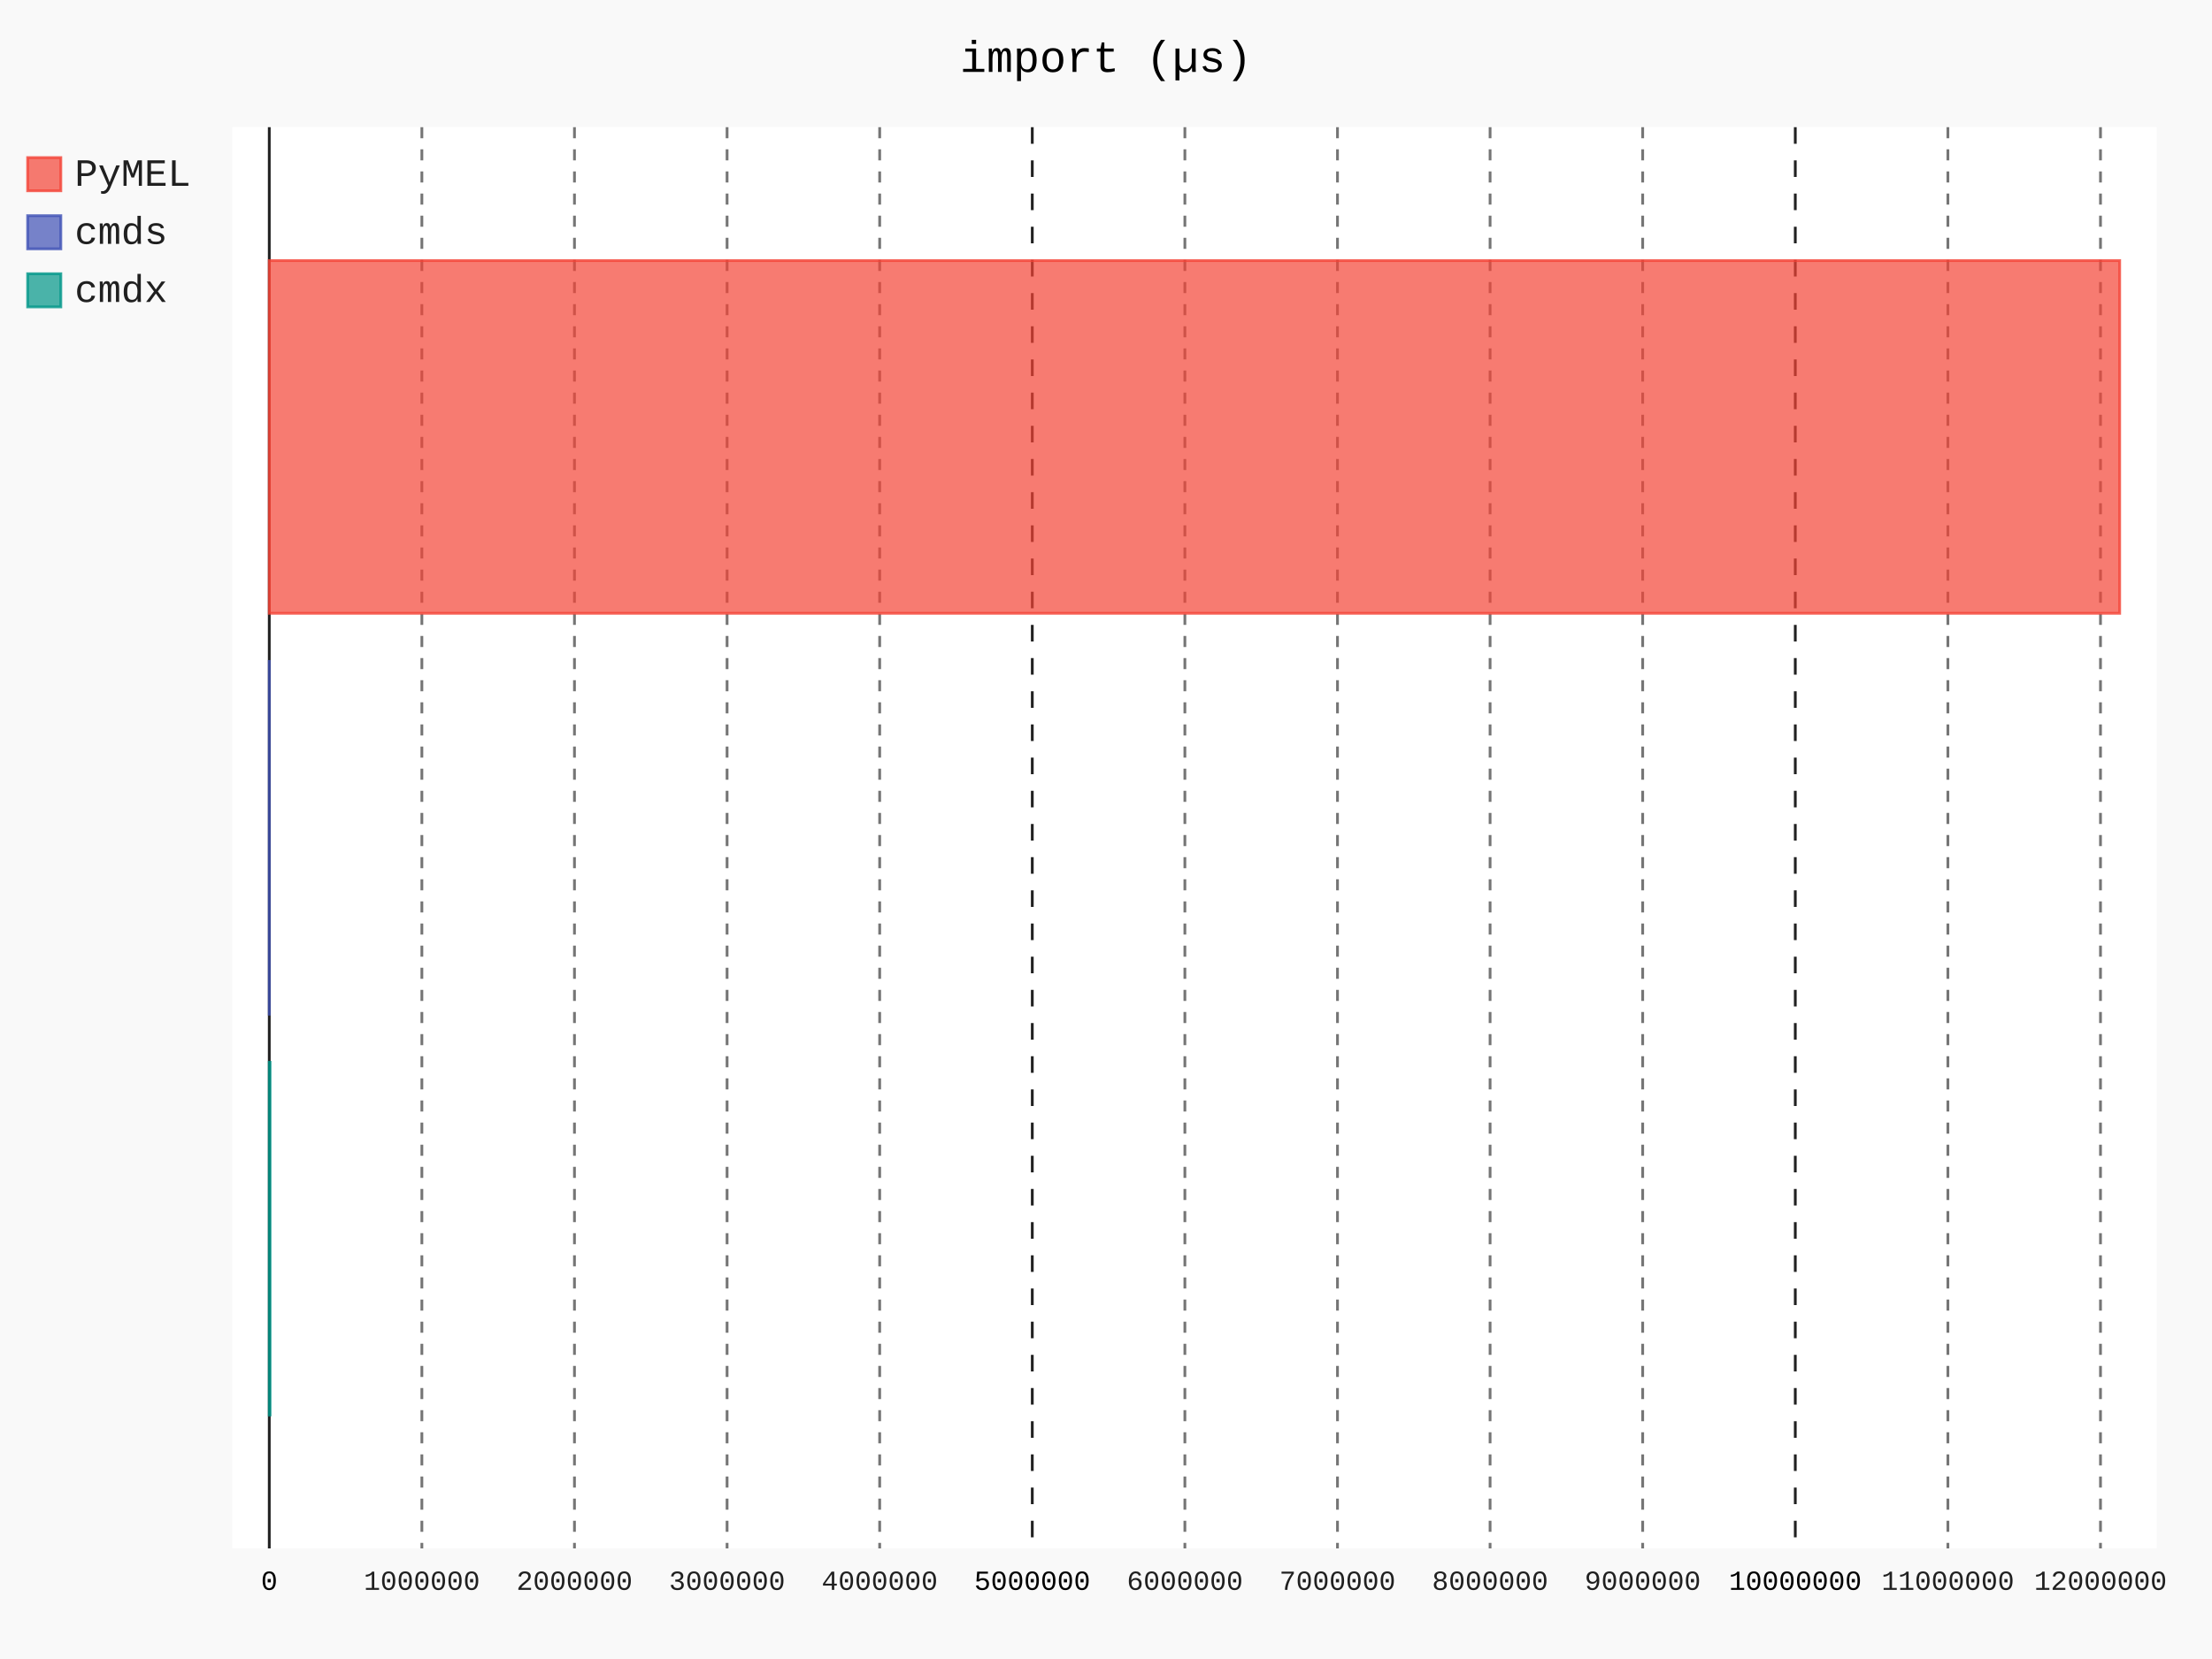
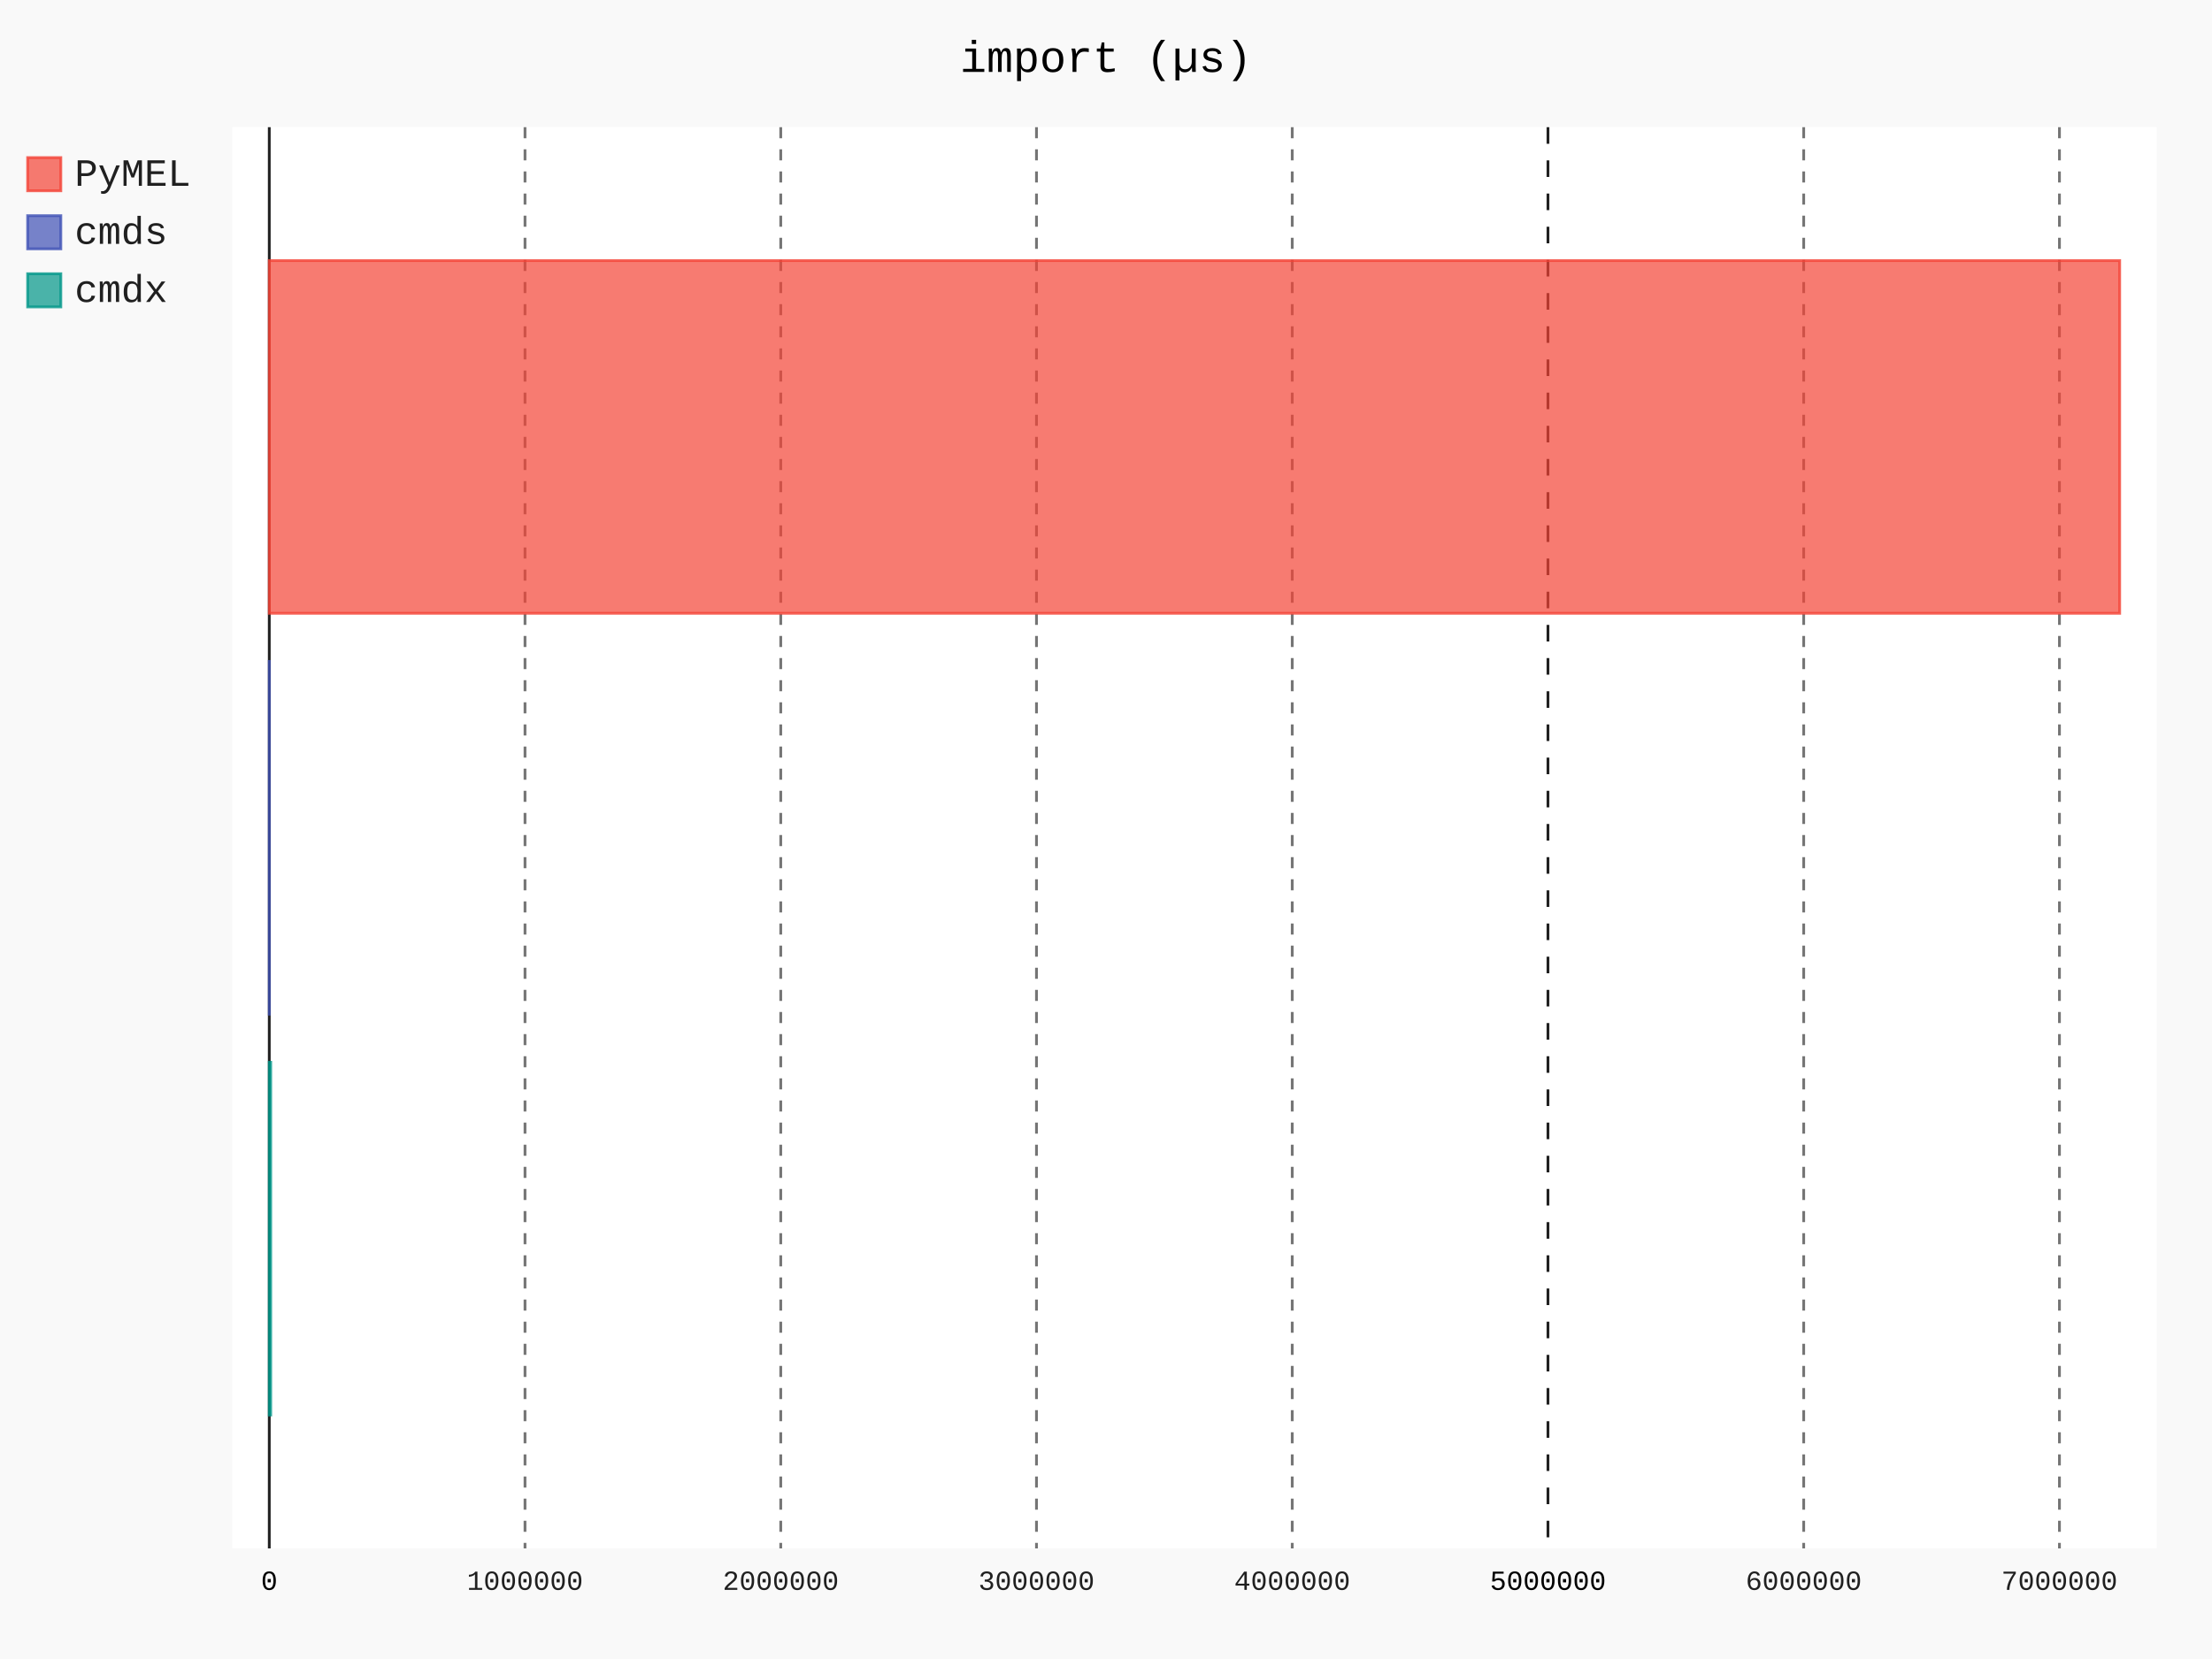
- <svg xmlns="http://www.w3.org/2000/svg" class="pygal-chart" id="chart-034aad2f-1ec8-431d-af31-fb2ac2d5d453" viewBox="0 0 800 600">
+ <svg xmlns="http://www.w3.org/2000/svg" class="pygal-chart" id="chart-59020fce-1775-415c-983a-4980ec244e90" viewBox="0 0 800 600">
  <defs>
-     <style type="text/css">#chart-034aad2f-1ec8-431d-af31-fb2ac2d5d453{-webkit-user-select:none;-webkit-font-smoothing:antialiased;font-family:Consolas,"Liberation Mono",Menlo,Courier,monospace}#chart-034aad2f-1ec8-431d-af31-fb2ac2d5d453 .title{font-family:Consolas,"Liberation Mono",Menlo,Courier,monospace;font-size:16px}#chart-034aad2f-1ec8-431d-af31-fb2ac2d5d453 .legends .legend text{font-family:Consolas,"Liberation Mono",Menlo,Courier,monospace;font-size:14px}#chart-034aad2f-1ec8-431d-af31-fb2ac2d5d453 .axis text{font-family:Consolas,"Liberation Mono",Menlo,Courier,monospace;font-size:10px}#chart-034aad2f-1ec8-431d-af31-fb2ac2d5d453 .axis text.major{font-family:Consolas,"Liberation Mono",Menlo,Courier,monospace;font-size:10px}#chart-034aad2f-1ec8-431d-af31-fb2ac2d5d453 .text-overlay text.value{font-family:Consolas,"Liberation Mono",Menlo,Courier,monospace;font-size:16px}#chart-034aad2f-1ec8-431d-af31-fb2ac2d5d453 .text-overlay text.label{font-family:Consolas,"Liberation Mono",Menlo,Courier,monospace;font-size:10px}#chart-034aad2f-1ec8-431d-af31-fb2ac2d5d453 .tooltip{font-family:Consolas,"Liberation Mono",Menlo,Courier,monospace;font-size:14px}#chart-034aad2f-1ec8-431d-af31-fb2ac2d5d453 text.no_data{font-family:Consolas,"Liberation Mono",Menlo,Courier,monospace;font-size:64px}
- #chart-034aad2f-1ec8-431d-af31-fb2ac2d5d453{background-color:rgba(249,249,249,1)}#chart-034aad2f-1ec8-431d-af31-fb2ac2d5d453 path,#chart-034aad2f-1ec8-431d-af31-fb2ac2d5d453 line,#chart-034aad2f-1ec8-431d-af31-fb2ac2d5d453 rect,#chart-034aad2f-1ec8-431d-af31-fb2ac2d5d453 circle{-webkit-transition:150ms;-moz-transition:150ms;transition:150ms}#chart-034aad2f-1ec8-431d-af31-fb2ac2d5d453 .graph &gt; .background{fill:rgba(249,249,249,1)}#chart-034aad2f-1ec8-431d-af31-fb2ac2d5d453 .plot &gt; .background{fill:rgba(255,255,255,1)}#chart-034aad2f-1ec8-431d-af31-fb2ac2d5d453 .graph{fill:rgba(0,0,0,.87)}#chart-034aad2f-1ec8-431d-af31-fb2ac2d5d453 text.no_data{fill:rgba(0,0,0,1)}#chart-034aad2f-1ec8-431d-af31-fb2ac2d5d453 .title{fill:rgba(0,0,0,1)}#chart-034aad2f-1ec8-431d-af31-fb2ac2d5d453 .legends .legend text{fill:rgba(0,0,0,.87)}#chart-034aad2f-1ec8-431d-af31-fb2ac2d5d453 .legends .legend:hover text{fill:rgba(0,0,0,1)}#chart-034aad2f-1ec8-431d-af31-fb2ac2d5d453 .axis .line{stroke:rgba(0,0,0,1)}#chart-034aad2f-1ec8-431d-af31-fb2ac2d5d453 .axis .guide.line{stroke:rgba(0,0,0,.54)}#chart-034aad2f-1ec8-431d-af31-fb2ac2d5d453 .axis .major.line{stroke:rgba(0,0,0,.87)}#chart-034aad2f-1ec8-431d-af31-fb2ac2d5d453 .axis text.major{fill:rgba(0,0,0,1)}#chart-034aad2f-1ec8-431d-af31-fb2ac2d5d453 .axis.y .guides:hover .guide.line,#chart-034aad2f-1ec8-431d-af31-fb2ac2d5d453 .line-graph .axis.x .guides:hover .guide.line,#chart-034aad2f-1ec8-431d-af31-fb2ac2d5d453 .stackedline-graph .axis.x .guides:hover .guide.line,#chart-034aad2f-1ec8-431d-af31-fb2ac2d5d453 .xy-graph .axis.x .guides:hover .guide.line{stroke:rgba(0,0,0,1)}#chart-034aad2f-1ec8-431d-af31-fb2ac2d5d453 .axis .guides:hover text{fill:rgba(0,0,0,1)}#chart-034aad2f-1ec8-431d-af31-fb2ac2d5d453 .reactive{fill-opacity:.7;stroke-opacity:.8}#chart-034aad2f-1ec8-431d-af31-fb2ac2d5d453 .ci{stroke:rgba(0,0,0,.87)}#chart-034aad2f-1ec8-431d-af31-fb2ac2d5d453 .reactive.active,#chart-034aad2f-1ec8-431d-af31-fb2ac2d5d453 .active .reactive{fill-opacity:.8;stroke-opacity:.9;stroke-width:4}#chart-034aad2f-1ec8-431d-af31-fb2ac2d5d453 .ci .reactive.active{stroke-width:1.5}#chart-034aad2f-1ec8-431d-af31-fb2ac2d5d453 .series text{fill:rgba(0,0,0,1)}#chart-034aad2f-1ec8-431d-af31-fb2ac2d5d453 .tooltip rect{fill:rgba(255,255,255,1);stroke:rgba(0,0,0,1);-webkit-transition:opacity 150ms;-moz-transition:opacity 150ms;transition:opacity 150ms}#chart-034aad2f-1ec8-431d-af31-fb2ac2d5d453 .tooltip .label{fill:rgba(0,0,0,.87)}#chart-034aad2f-1ec8-431d-af31-fb2ac2d5d453 .tooltip .label{fill:rgba(0,0,0,.87)}#chart-034aad2f-1ec8-431d-af31-fb2ac2d5d453 .tooltip .legend{font-size:.8em;fill:rgba(0,0,0,.54)}#chart-034aad2f-1ec8-431d-af31-fb2ac2d5d453 .tooltip .x_label{font-size:.6em;fill:rgba(0,0,0,1)}#chart-034aad2f-1ec8-431d-af31-fb2ac2d5d453 .tooltip .xlink{font-size:.5em;text-decoration:underline}#chart-034aad2f-1ec8-431d-af31-fb2ac2d5d453 .tooltip .value{font-size:1.5em}#chart-034aad2f-1ec8-431d-af31-fb2ac2d5d453 .bound{font-size:.5em}#chart-034aad2f-1ec8-431d-af31-fb2ac2d5d453 .max-value{font-size:.75em;fill:rgba(0,0,0,.54)}#chart-034aad2f-1ec8-431d-af31-fb2ac2d5d453 .map-element{fill:rgba(255,255,255,1);stroke:rgba(0,0,0,.54) !important}#chart-034aad2f-1ec8-431d-af31-fb2ac2d5d453 .map-element .reactive{fill-opacity:inherit;stroke-opacity:inherit}#chart-034aad2f-1ec8-431d-af31-fb2ac2d5d453 .color-0,#chart-034aad2f-1ec8-431d-af31-fb2ac2d5d453 .color-0 a:visited{stroke:#F44336;fill:#F44336}#chart-034aad2f-1ec8-431d-af31-fb2ac2d5d453 .color-1,#chart-034aad2f-1ec8-431d-af31-fb2ac2d5d453 .color-1 a:visited{stroke:#3F51B5;fill:#3F51B5}#chart-034aad2f-1ec8-431d-af31-fb2ac2d5d453 .color-2,#chart-034aad2f-1ec8-431d-af31-fb2ac2d5d453 .color-2 a:visited{stroke:#009688;fill:#009688}#chart-034aad2f-1ec8-431d-af31-fb2ac2d5d453 .text-overlay .color-0 text{fill:black}#chart-034aad2f-1ec8-431d-af31-fb2ac2d5d453 .text-overlay .color-1 text{fill:black}#chart-034aad2f-1ec8-431d-af31-fb2ac2d5d453 .text-overlay .color-2 text{fill:black}
- #chart-034aad2f-1ec8-431d-af31-fb2ac2d5d453 text.no_data{text-anchor:middle}#chart-034aad2f-1ec8-431d-af31-fb2ac2d5d453 .guide.line{fill:none}#chart-034aad2f-1ec8-431d-af31-fb2ac2d5d453 .centered{text-anchor:middle}#chart-034aad2f-1ec8-431d-af31-fb2ac2d5d453 .title{text-anchor:middle}#chart-034aad2f-1ec8-431d-af31-fb2ac2d5d453 .legends .legend text{fill-opacity:1}#chart-034aad2f-1ec8-431d-af31-fb2ac2d5d453 .axis.x text{text-anchor:middle}#chart-034aad2f-1ec8-431d-af31-fb2ac2d5d453 .axis.x:not(.web) text[transform]{text-anchor:start}#chart-034aad2f-1ec8-431d-af31-fb2ac2d5d453 .axis.x:not(.web) text[transform].backwards{text-anchor:end}#chart-034aad2f-1ec8-431d-af31-fb2ac2d5d453 .axis.y text{text-anchor:end}#chart-034aad2f-1ec8-431d-af31-fb2ac2d5d453 .axis.y text[transform].backwards{text-anchor:start}#chart-034aad2f-1ec8-431d-af31-fb2ac2d5d453 .axis.y2 text{text-anchor:start}#chart-034aad2f-1ec8-431d-af31-fb2ac2d5d453 .axis.y2 text[transform].backwards{text-anchor:end}#chart-034aad2f-1ec8-431d-af31-fb2ac2d5d453 .axis .guide.line{stroke-dasharray:4,4}#chart-034aad2f-1ec8-431d-af31-fb2ac2d5d453 .axis .major.guide.line{stroke-dasharray:6,6}#chart-034aad2f-1ec8-431d-af31-fb2ac2d5d453 .horizontal .axis.y .guide.line,#chart-034aad2f-1ec8-431d-af31-fb2ac2d5d453 .horizontal .axis.y2 .guide.line,#chart-034aad2f-1ec8-431d-af31-fb2ac2d5d453 .vertical .axis.x .guide.line{opacity:0}#chart-034aad2f-1ec8-431d-af31-fb2ac2d5d453 .horizontal .axis.always_show .guide.line,#chart-034aad2f-1ec8-431d-af31-fb2ac2d5d453 .vertical .axis.always_show .guide.line{opacity:1 !important}#chart-034aad2f-1ec8-431d-af31-fb2ac2d5d453 .axis.y .guides:hover .guide.line,#chart-034aad2f-1ec8-431d-af31-fb2ac2d5d453 .axis.y2 .guides:hover .guide.line,#chart-034aad2f-1ec8-431d-af31-fb2ac2d5d453 .axis.x .guides:hover .guide.line{opacity:1}#chart-034aad2f-1ec8-431d-af31-fb2ac2d5d453 .axis .guides:hover text{opacity:1}#chart-034aad2f-1ec8-431d-af31-fb2ac2d5d453 .nofill{fill:none}#chart-034aad2f-1ec8-431d-af31-fb2ac2d5d453 .subtle-fill{fill-opacity:.2}#chart-034aad2f-1ec8-431d-af31-fb2ac2d5d453 .dot{stroke-width:1px;fill-opacity:1}#chart-034aad2f-1ec8-431d-af31-fb2ac2d5d453 .dot.active{stroke-width:5px}#chart-034aad2f-1ec8-431d-af31-fb2ac2d5d453 .dot.negative{fill:transparent}#chart-034aad2f-1ec8-431d-af31-fb2ac2d5d453 text,#chart-034aad2f-1ec8-431d-af31-fb2ac2d5d453 tspan{stroke:none !important}#chart-034aad2f-1ec8-431d-af31-fb2ac2d5d453 .series text.active{opacity:1}#chart-034aad2f-1ec8-431d-af31-fb2ac2d5d453 .tooltip rect{fill-opacity:.95;stroke-width:.5}#chart-034aad2f-1ec8-431d-af31-fb2ac2d5d453 .tooltip text{fill-opacity:1}#chart-034aad2f-1ec8-431d-af31-fb2ac2d5d453 .showable{visibility:hidden}#chart-034aad2f-1ec8-431d-af31-fb2ac2d5d453 .showable.shown{visibility:visible}#chart-034aad2f-1ec8-431d-af31-fb2ac2d5d453 .gauge-background{fill:rgba(229,229,229,1);stroke:none}#chart-034aad2f-1ec8-431d-af31-fb2ac2d5d453 .bg-lines{stroke:rgba(249,249,249,1);stroke-width:2px}</style>
+     <style type="text/css">#chart-59020fce-1775-415c-983a-4980ec244e90{-webkit-user-select:none;-webkit-font-smoothing:antialiased;font-family:Consolas,"Liberation Mono",Menlo,Courier,monospace}#chart-59020fce-1775-415c-983a-4980ec244e90 .title{font-family:Consolas,"Liberation Mono",Menlo,Courier,monospace;font-size:16px}#chart-59020fce-1775-415c-983a-4980ec244e90 .legends .legend text{font-family:Consolas,"Liberation Mono",Menlo,Courier,monospace;font-size:14px}#chart-59020fce-1775-415c-983a-4980ec244e90 .axis text{font-family:Consolas,"Liberation Mono",Menlo,Courier,monospace;font-size:10px}#chart-59020fce-1775-415c-983a-4980ec244e90 .axis text.major{font-family:Consolas,"Liberation Mono",Menlo,Courier,monospace;font-size:10px}#chart-59020fce-1775-415c-983a-4980ec244e90 .text-overlay text.value{font-family:Consolas,"Liberation Mono",Menlo,Courier,monospace;font-size:16px}#chart-59020fce-1775-415c-983a-4980ec244e90 .text-overlay text.label{font-family:Consolas,"Liberation Mono",Menlo,Courier,monospace;font-size:10px}#chart-59020fce-1775-415c-983a-4980ec244e90 .tooltip{font-family:Consolas,"Liberation Mono",Menlo,Courier,monospace;font-size:14px}#chart-59020fce-1775-415c-983a-4980ec244e90 text.no_data{font-family:Consolas,"Liberation Mono",Menlo,Courier,monospace;font-size:64px}
+ #chart-59020fce-1775-415c-983a-4980ec244e90{background-color:rgba(249,249,249,1)}#chart-59020fce-1775-415c-983a-4980ec244e90 path,#chart-59020fce-1775-415c-983a-4980ec244e90 line,#chart-59020fce-1775-415c-983a-4980ec244e90 rect,#chart-59020fce-1775-415c-983a-4980ec244e90 circle{-webkit-transition:150ms;-moz-transition:150ms;transition:150ms}#chart-59020fce-1775-415c-983a-4980ec244e90 .graph &gt; .background{fill:rgba(249,249,249,1)}#chart-59020fce-1775-415c-983a-4980ec244e90 .plot &gt; .background{fill:rgba(255,255,255,1)}#chart-59020fce-1775-415c-983a-4980ec244e90 .graph{fill:rgba(0,0,0,.87)}#chart-59020fce-1775-415c-983a-4980ec244e90 text.no_data{fill:rgba(0,0,0,1)}#chart-59020fce-1775-415c-983a-4980ec244e90 .title{fill:rgba(0,0,0,1)}#chart-59020fce-1775-415c-983a-4980ec244e90 .legends .legend text{fill:rgba(0,0,0,.87)}#chart-59020fce-1775-415c-983a-4980ec244e90 .legends .legend:hover text{fill:rgba(0,0,0,1)}#chart-59020fce-1775-415c-983a-4980ec244e90 .axis .line{stroke:rgba(0,0,0,1)}#chart-59020fce-1775-415c-983a-4980ec244e90 .axis .guide.line{stroke:rgba(0,0,0,.54)}#chart-59020fce-1775-415c-983a-4980ec244e90 .axis .major.line{stroke:rgba(0,0,0,.87)}#chart-59020fce-1775-415c-983a-4980ec244e90 .axis text.major{fill:rgba(0,0,0,1)}#chart-59020fce-1775-415c-983a-4980ec244e90 .axis.y .guides:hover .guide.line,#chart-59020fce-1775-415c-983a-4980ec244e90 .line-graph .axis.x .guides:hover .guide.line,#chart-59020fce-1775-415c-983a-4980ec244e90 .stackedline-graph .axis.x .guides:hover .guide.line,#chart-59020fce-1775-415c-983a-4980ec244e90 .xy-graph .axis.x .guides:hover .guide.line{stroke:rgba(0,0,0,1)}#chart-59020fce-1775-415c-983a-4980ec244e90 .axis .guides:hover text{fill:rgba(0,0,0,1)}#chart-59020fce-1775-415c-983a-4980ec244e90 .reactive{fill-opacity:.7;stroke-opacity:.8}#chart-59020fce-1775-415c-983a-4980ec244e90 .ci{stroke:rgba(0,0,0,.87)}#chart-59020fce-1775-415c-983a-4980ec244e90 .reactive.active,#chart-59020fce-1775-415c-983a-4980ec244e90 .active .reactive{fill-opacity:.8;stroke-opacity:.9;stroke-width:4}#chart-59020fce-1775-415c-983a-4980ec244e90 .ci .reactive.active{stroke-width:1.5}#chart-59020fce-1775-415c-983a-4980ec244e90 .series text{fill:rgba(0,0,0,1)}#chart-59020fce-1775-415c-983a-4980ec244e90 .tooltip rect{fill:rgba(255,255,255,1);stroke:rgba(0,0,0,1);-webkit-transition:opacity 150ms;-moz-transition:opacity 150ms;transition:opacity 150ms}#chart-59020fce-1775-415c-983a-4980ec244e90 .tooltip .label{fill:rgba(0,0,0,.87)}#chart-59020fce-1775-415c-983a-4980ec244e90 .tooltip .label{fill:rgba(0,0,0,.87)}#chart-59020fce-1775-415c-983a-4980ec244e90 .tooltip .legend{font-size:.8em;fill:rgba(0,0,0,.54)}#chart-59020fce-1775-415c-983a-4980ec244e90 .tooltip .x_label{font-size:.6em;fill:rgba(0,0,0,1)}#chart-59020fce-1775-415c-983a-4980ec244e90 .tooltip .xlink{font-size:.5em;text-decoration:underline}#chart-59020fce-1775-415c-983a-4980ec244e90 .tooltip .value{font-size:1.5em}#chart-59020fce-1775-415c-983a-4980ec244e90 .bound{font-size:.5em}#chart-59020fce-1775-415c-983a-4980ec244e90 .max-value{font-size:.75em;fill:rgba(0,0,0,.54)}#chart-59020fce-1775-415c-983a-4980ec244e90 .map-element{fill:rgba(255,255,255,1);stroke:rgba(0,0,0,.54) !important}#chart-59020fce-1775-415c-983a-4980ec244e90 .map-element .reactive{fill-opacity:inherit;stroke-opacity:inherit}#chart-59020fce-1775-415c-983a-4980ec244e90 .color-0,#chart-59020fce-1775-415c-983a-4980ec244e90 .color-0 a:visited{stroke:#F44336;fill:#F44336}#chart-59020fce-1775-415c-983a-4980ec244e90 .color-1,#chart-59020fce-1775-415c-983a-4980ec244e90 .color-1 a:visited{stroke:#3F51B5;fill:#3F51B5}#chart-59020fce-1775-415c-983a-4980ec244e90 .color-2,#chart-59020fce-1775-415c-983a-4980ec244e90 .color-2 a:visited{stroke:#009688;fill:#009688}#chart-59020fce-1775-415c-983a-4980ec244e90 .text-overlay .color-0 text{fill:black}#chart-59020fce-1775-415c-983a-4980ec244e90 .text-overlay .color-1 text{fill:black}#chart-59020fce-1775-415c-983a-4980ec244e90 .text-overlay .color-2 text{fill:black}
+ #chart-59020fce-1775-415c-983a-4980ec244e90 text.no_data{text-anchor:middle}#chart-59020fce-1775-415c-983a-4980ec244e90 .guide.line{fill:none}#chart-59020fce-1775-415c-983a-4980ec244e90 .centered{text-anchor:middle}#chart-59020fce-1775-415c-983a-4980ec244e90 .title{text-anchor:middle}#chart-59020fce-1775-415c-983a-4980ec244e90 .legends .legend text{fill-opacity:1}#chart-59020fce-1775-415c-983a-4980ec244e90 .axis.x text{text-anchor:middle}#chart-59020fce-1775-415c-983a-4980ec244e90 .axis.x:not(.web) text[transform]{text-anchor:start}#chart-59020fce-1775-415c-983a-4980ec244e90 .axis.x:not(.web) text[transform].backwards{text-anchor:end}#chart-59020fce-1775-415c-983a-4980ec244e90 .axis.y text{text-anchor:end}#chart-59020fce-1775-415c-983a-4980ec244e90 .axis.y text[transform].backwards{text-anchor:start}#chart-59020fce-1775-415c-983a-4980ec244e90 .axis.y2 text{text-anchor:start}#chart-59020fce-1775-415c-983a-4980ec244e90 .axis.y2 text[transform].backwards{text-anchor:end}#chart-59020fce-1775-415c-983a-4980ec244e90 .axis .guide.line{stroke-dasharray:4,4}#chart-59020fce-1775-415c-983a-4980ec244e90 .axis .major.guide.line{stroke-dasharray:6,6}#chart-59020fce-1775-415c-983a-4980ec244e90 .horizontal .axis.y .guide.line,#chart-59020fce-1775-415c-983a-4980ec244e90 .horizontal .axis.y2 .guide.line,#chart-59020fce-1775-415c-983a-4980ec244e90 .vertical .axis.x .guide.line{opacity:0}#chart-59020fce-1775-415c-983a-4980ec244e90 .horizontal .axis.always_show .guide.line,#chart-59020fce-1775-415c-983a-4980ec244e90 .vertical .axis.always_show .guide.line{opacity:1 !important}#chart-59020fce-1775-415c-983a-4980ec244e90 .axis.y .guides:hover .guide.line,#chart-59020fce-1775-415c-983a-4980ec244e90 .axis.y2 .guides:hover .guide.line,#chart-59020fce-1775-415c-983a-4980ec244e90 .axis.x .guides:hover .guide.line{opacity:1}#chart-59020fce-1775-415c-983a-4980ec244e90 .axis .guides:hover text{opacity:1}#chart-59020fce-1775-415c-983a-4980ec244e90 .nofill{fill:none}#chart-59020fce-1775-415c-983a-4980ec244e90 .subtle-fill{fill-opacity:.2}#chart-59020fce-1775-415c-983a-4980ec244e90 .dot{stroke-width:1px;fill-opacity:1}#chart-59020fce-1775-415c-983a-4980ec244e90 .dot.active{stroke-width:5px}#chart-59020fce-1775-415c-983a-4980ec244e90 .dot.negative{fill:transparent}#chart-59020fce-1775-415c-983a-4980ec244e90 text,#chart-59020fce-1775-415c-983a-4980ec244e90 tspan{stroke:none !important}#chart-59020fce-1775-415c-983a-4980ec244e90 .series text.active{opacity:1}#chart-59020fce-1775-415c-983a-4980ec244e90 .tooltip rect{fill-opacity:.95;stroke-width:.5}#chart-59020fce-1775-415c-983a-4980ec244e90 .tooltip text{fill-opacity:1}#chart-59020fce-1775-415c-983a-4980ec244e90 .showable{visibility:hidden}#chart-59020fce-1775-415c-983a-4980ec244e90 .showable.shown{visibility:visible}#chart-59020fce-1775-415c-983a-4980ec244e90 .gauge-background{fill:rgba(229,229,229,1);stroke:none}#chart-59020fce-1775-415c-983a-4980ec244e90 .bg-lines{stroke:rgba(249,249,249,1);stroke-width:2px}</style>
  </defs>
  <g class="graph horizontalbar-graph horizontal">
    <rect class="background" height="600" width="800" x="0" y="0" />
    <g class="plot" transform="translate(84, 46)">
      <rect class="background" height="514" width="696.0" x="0" y="0" />
      <g class="axis x always_show">
        <g class="guides">
          <path class="axis major line" d="M13.385 0 v514" />
          <text class="major" x="13.385" y="529.0">0</text>
        </g>
        <g class="guides">
-           <path class="guide line" d="M68.575 0 v514" />
-           <text class="" x="68.575" y="529.0">1000000</text>
+           <path class="guide line" d="M105.876 0 v514" />
+           <text class="" x="105.876" y="529.0">1000000</text>
        </g>
        <g class="guides">
-           <path class="guide line" d="M123.766 0 v514" />
-           <text class="" x="123.766" y="529.0">2000000</text>
+           <path class="guide line" d="M198.368 0 v514" />
+           <text class="" x="198.368" y="529.0">2000000</text>
        </g>
        <g class="guides">
-           <path class="guide line" d="M178.956 0 v514" />
-           <text class="" x="178.956" y="529.0">3000000</text>
+           <path class="guide line" d="M290.859 0 v514" />
+           <text class="" x="290.859" y="529.0">3000000</text>
        </g>
        <g class="guides">
-           <path class="guide line" d="M234.147 0 v514" />
-           <text class="" x="234.147" y="529.0">4000000</text>
+           <path class="guide line" d="M383.351 0 v514" />
+           <text class="" x="383.351" y="529.0">4000000</text>
        </g>
        <g class="guides">
-           <path class="major guide line" d="M289.337 0 v514" />
-           <text class="major" x="289.337" y="529.0">5000000</text>
+           <path class="major guide line" d="M475.843 0 v514" />
+           <text class="major" x="475.843" y="529.0">5000000</text>
        </g>
        <g class="guides">
-           <path class="guide line" d="M344.528 0 v514" />
-           <text class="" x="344.528" y="529.0">6000000</text>
+           <path class="guide line" d="M568.334 0 v514" />
+           <text class="" x="568.334" y="529.0">6000000</text>
        </g>
        <g class="guides">
-           <path class="guide line" d="M399.719 0 v514" />
-           <text class="" x="399.719" y="529.0">7000000</text>
-         </g>
-         <g class="guides">
-           <path class="guide line" d="M454.909 0 v514" />
-           <text class="" x="454.909" y="529.0">8000000</text>
-         </g>
-         <g class="guides">
-           <path class="guide line" d="M510.1 0 v514" />
-           <text class="" x="510.1" y="529.0">9000000</text>
-         </g>
-         <g class="guides">
-           <path class="major guide line" d="M565.29 0 v514" />
-           <text class="major" x="565.29" y="529.0">10000000</text>
-         </g>
-         <g class="guides">
-           <path class="guide line" d="M620.481 0 v514" />
-           <text class="" x="620.481" y="529.0">11000000</text>
-         </g>
-         <g class="guides">
-           <path class="guide line" d="M675.671 0 v514" />
-           <text class="" x="675.671" y="529.0">12000000</text>
+           <path class="guide line" d="M660.826 0 v514" />
+           <text class="" x="660.826" y="529.0">7000000</text>
        </g>
      </g>
      <g class="series serie-2 color-2">
        <g class="bars">
          <g class="bar">
-             <rect class="rect reactive tooltip-trigger" height="127.577" rx="0" ry="0" width="0.293" x="13.385" y="338.186" />
+             <rect class="rect reactive tooltip-trigger" height="127.577" rx="0" ry="0" width="0.521" x="13.385" y="338.186" />
          </g>
        </g>
      </g>
      <g class="series serie-1 color-1">
        <g class="bars">
          <g class="bar">
-             <rect class="rect reactive tooltip-trigger" height="127.577" rx="0" ry="0" width="0.015" x="13.385" y="193.211" />
+             <rect class="rect reactive tooltip-trigger" height="127.577" rx="0" ry="0" width="0.016" x="13.385" y="193.211" />
          </g>
        </g>
      </g>
      <g class="series serie-0 color-0">
        <g class="bars">
          <g class="bar">
            <rect class="rect reactive tooltip-trigger" height="127.577" rx="0" ry="0" width="669.231" x="13.385" y="48.237" />
          </g>
        </g>
      </g>
    </g>
    <g class="titles">
      <text class="title plot_title" x="400.0" y="26">import (µs)</text>
    </g>
    <g class="plot overlay" transform="translate(84, 46)">
      <g class="series serie-2 color-2" />
      <g class="series serie-1 color-1" />
      <g class="series serie-0 color-0" />
    </g>
    <g class="plot text-overlay" transform="translate(84, 46)">
      <g class="series serie-2 color-2" />
      <g class="series serie-1 color-1" />
      <g class="series serie-0 color-0" />
    </g>
    <g class="plot tooltip-overlay" transform="translate(84, 46)">
      <g class="tooltip" style="opacity: 0" transform="translate(0 0)">
        <rect class="tooltip-box" height="0" rx="0" ry="0" width="0" />
        <g class="text" />
      </g>
    </g>
    <g class="legends" transform="translate(10, 56)">
      <g class="legend reactive activate-serie" id="activate-serie-0">
        <rect class="color-0 reactive" height="12" width="12" x="0.0" y="1.0" />
        <text x="17.0" y="11.2">PyMEL</text>
      </g>
      <g class="legend reactive activate-serie" id="activate-serie-1">
        <rect class="color-1 reactive" height="12" width="12" x="0.0" y="22.0" />
        <text x="17.0" y="32.2">cmds</text>
      </g>
      <g class="legend reactive activate-serie" id="activate-serie-2">
        <rect class="color-2 reactive" height="12" width="12" x="0.0" y="43.0" />
        <text x="17.0" y="53.2">cmdx</text>
      </g>
    </g>
    <g class="legends" transform="translate(790, 56)" />
  </g>
</svg>
